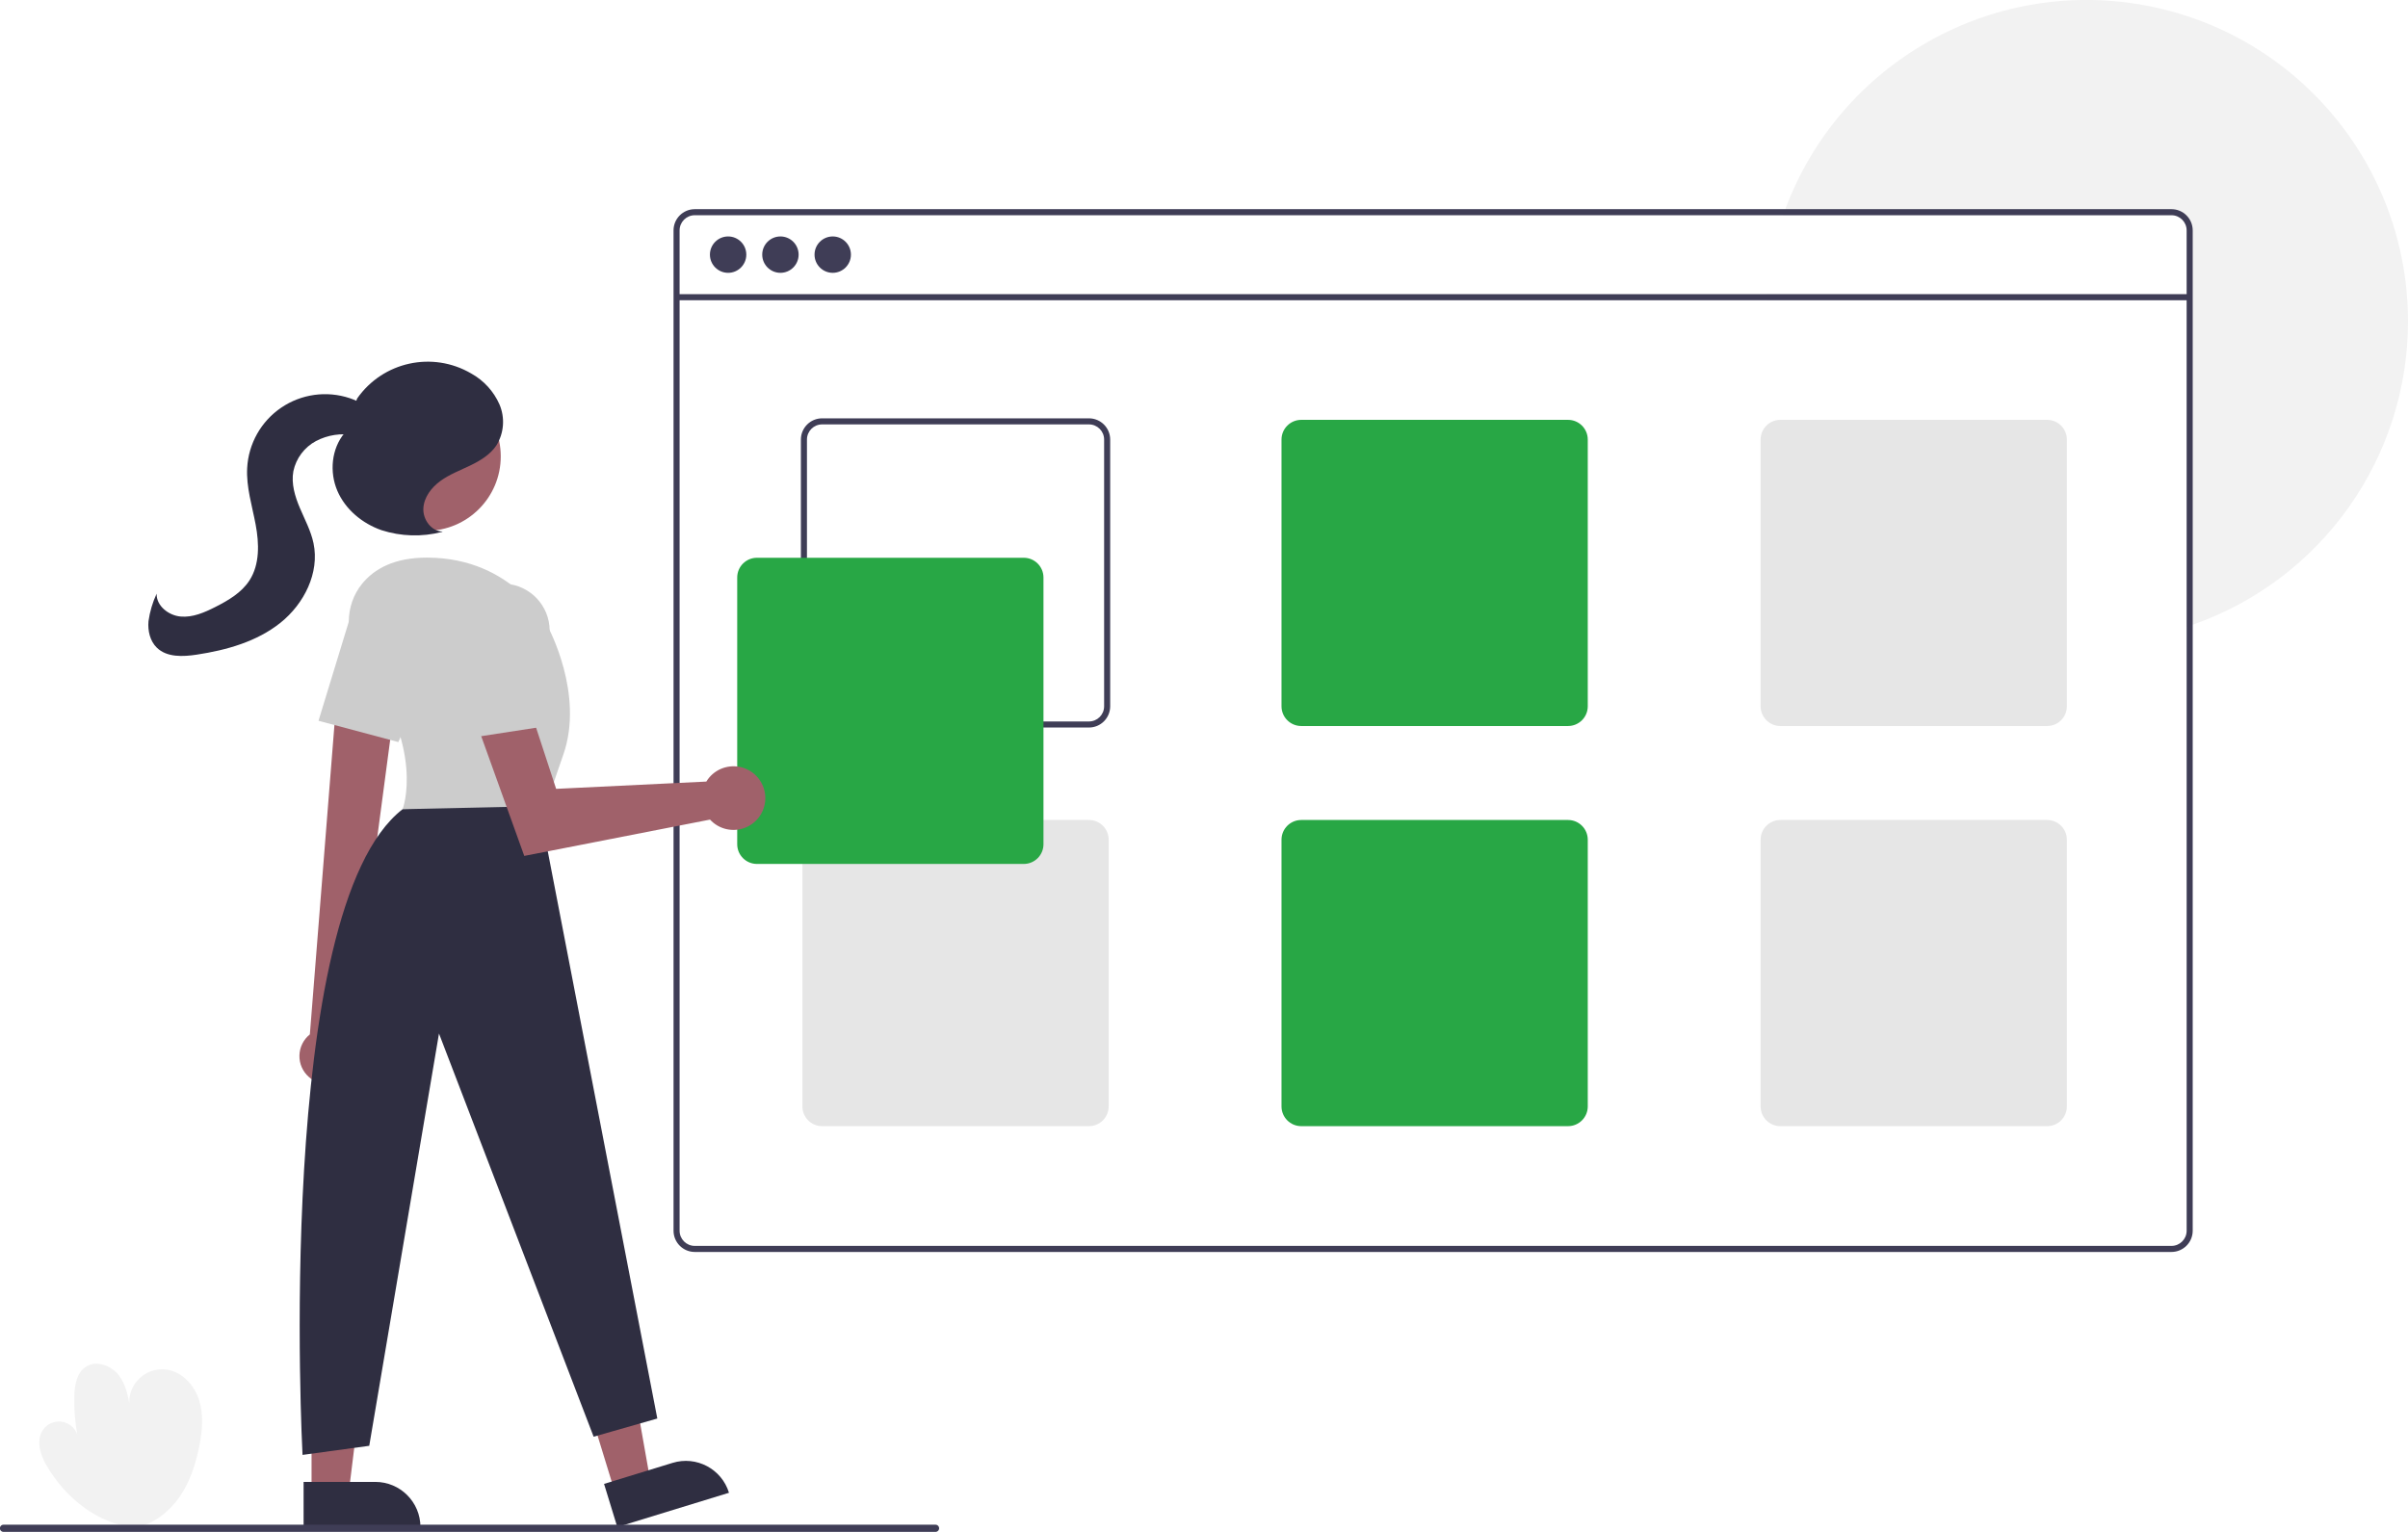
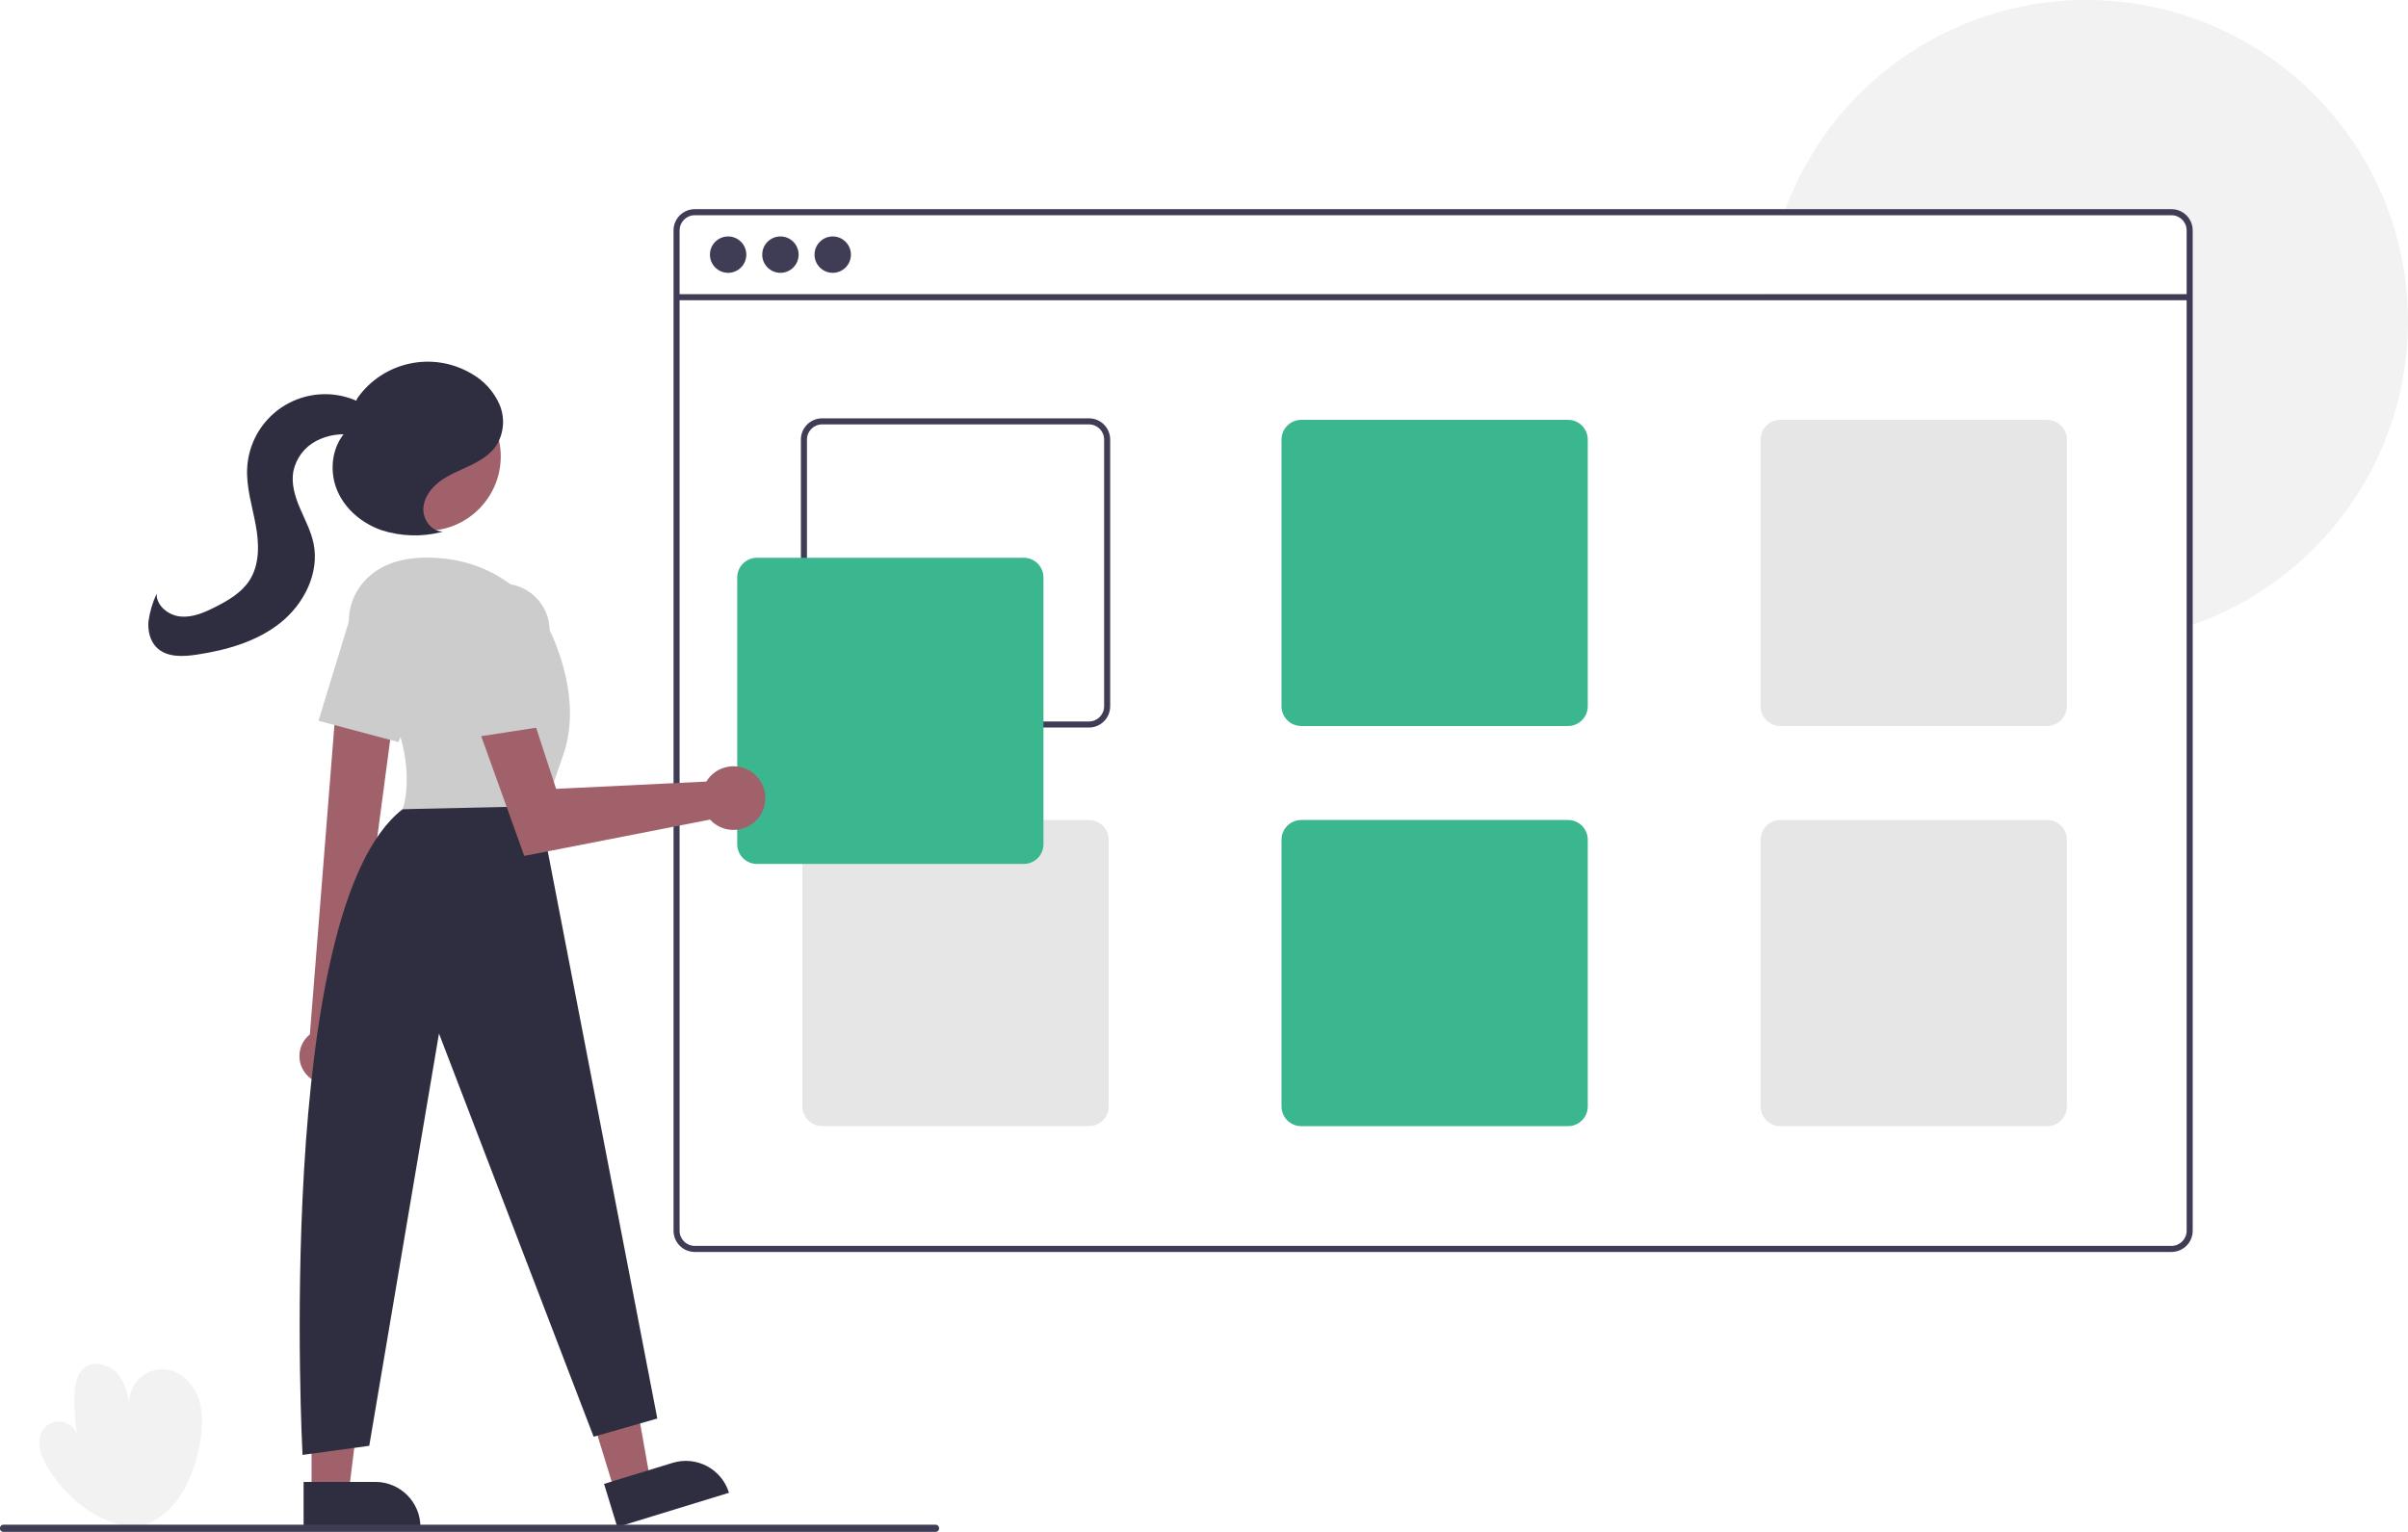
<svg xmlns="http://www.w3.org/2000/svg" id="bb43b303-7783-4b20-84ac-89898836e9dc" data-name="Layer 1" width="794.122" height="505.345" viewBox="0 0 794.122 505.345">
  <path d="M247.458,701.198c-12.251-1.008-23.067-9.871-29.218-20.514-2.063-3.569-3.476-8.251-1.14-11.647a6.409,6.409,0,0,1,11.315,1.471,62.045,62.045,0,0,1-.965-12.641c.094-3.586.772-7.641,3.754-9.635,3.459-2.313,8.445-.477,10.962,2.838s3.199,7.627,3.803,11.744a10.83,10.83,0,0,1,12.039-13.657c5.067.765,9.036,5.152,10.585,10.036s1.065,10.181.068,15.207c-1.169,5.894-3.066,11.741-6.481,16.684s-8.488,8.929-14.374,10.138Z" transform="translate(-202.9391 -197.3274)" fill="#f2f2f2" />
  <path d="M997.061,303.327a106.034,106.034,0,0,1-71,100.08c-.66.23-1.33.46-2,.67v-107.71h-138.77c.04-.67.09-1.34.15-2H924.061v-21.04a5.002,5.002,0,0,0-5-5H790.981c.23-.67.47-1.34.73-2a106.01,106.01,0,0,1,205.35,37Z" transform="translate(-202.9391 -197.3274)" fill="#f2f2f2" />
  <path d="M919.061,266.327h-487a7.008,7.008,0,0,0-7,7v330a7.008,7.008,0,0,0,7,7h487a7.008,7.008,0,0,0,7-7v-330A7.008,7.008,0,0,0,919.061,266.327Zm5,337a5.002,5.002,0,0,1-5,5h-487a5.002,5.002,0,0,1-5-5v-330a5.002,5.002,0,0,1,5-5h487a5.002,5.002,0,0,1,5,5Z" transform="translate(-202.9391 -197.3274)" fill="#3f3d56" />
  <rect x="223.122" y="97.04" width="499" height="2" fill="#3f3d56" />
  <circle cx="240.122" cy="84" r="6" fill="#3f3d56" />
  <circle cx="257.372" cy="84" r="6" fill="#3f3d56" />
  <circle cx="274.622" cy="84" r="6" fill="#3f3d56" />
  <path d="M562.061,335.327h-88a7.008,7.008,0,0,0-7,7v88a7.008,7.008,0,0,0,7,7h88a7.008,7.008,0,0,0,7-7v-88A7.008,7.008,0,0,0,562.061,335.327Zm5,95a5.002,5.002,0,0,1-5,5h-88a5.002,5.002,0,0,1-5-5v-88a5.002,5.002,0,0,1,5-5h88a5.002,5.002,0,0,1,5,5Z" transform="translate(-202.9391 -197.3274)" fill="#3f3d56" />
-   <path d="M720.061,335.827h-88a6.513,6.513,0,0,0-6.5,6.5v88a6.513,6.513,0,0,0,6.5,6.5h88a6.513,6.513,0,0,0,6.5-6.5v-88A6.513,6.513,0,0,0,720.061,335.827Z" transform="translate(-202.9391 -197.3274)" fill="#28a745" />
+   <path d="M720.061,335.827h-88a6.513,6.513,0,0,0-6.5,6.5v88a6.513,6.513,0,0,0,6.5,6.5h88a6.513,6.513,0,0,0,6.5-6.5v-88A6.513,6.513,0,0,0,720.061,335.827Z" transform="translate(-202.9391 -197.3274)" fill="#3bb78f" />
  <path d="M878.061,335.827h-88a6.513,6.513,0,0,0-6.5,6.5v88a6.513,6.513,0,0,0,6.5,6.5h88a6.513,6.513,0,0,0,6.5-6.5v-88A6.513,6.513,0,0,0,878.061,335.827Z" transform="translate(-202.9391 -197.3274)" fill="#e6e6e6" />
  <path d="M562.061,467.827h-88a6.513,6.513,0,0,0-6.5,6.5v88a6.513,6.513,0,0,0,6.5,6.5h88a6.513,6.513,0,0,0,6.5-6.5v-88A6.513,6.513,0,0,0,562.061,467.827Z" transform="translate(-202.9391 -197.3274)" fill="#e6e6e6" />
-   <path d="M720.061,467.827h-88a6.513,6.513,0,0,0-6.5,6.5v88a6.513,6.513,0,0,0,6.5,6.5h88a6.513,6.513,0,0,0,6.5-6.5v-88A6.513,6.513,0,0,0,720.061,467.827Z" transform="translate(-202.9391 -197.3274)" fill="#28a745" />
+   <path d="M720.061,467.827h-88a6.513,6.513,0,0,0-6.5,6.5v88a6.513,6.513,0,0,0,6.5,6.5h88a6.513,6.513,0,0,0,6.5-6.5v-88A6.513,6.513,0,0,0,720.061,467.827Z" transform="translate(-202.9391 -197.3274)" fill="#3bb78f" />
  <path d="M878.061,467.827h-88a6.513,6.513,0,0,0-6.5,6.5v88a6.513,6.513,0,0,0,6.5,6.5h88a6.513,6.513,0,0,0,6.5-6.5v-88A6.513,6.513,0,0,0,878.061,467.827Z" transform="translate(-202.9391 -197.3274)" fill="#e6e6e6" />
-   <path d="M540.561,482.327h-88a6.507,6.507,0,0,1-6.5-6.5v-88a6.507,6.507,0,0,1,6.5-6.5h88a6.507,6.507,0,0,1,6.5,6.5v88A6.507,6.507,0,0,1,540.561,482.327Z" transform="translate(-202.9391 -197.3274)" fill="#28a745" />
+   <path d="M540.561,482.327h-88a6.507,6.507,0,0,1-6.5-6.5v-88a6.507,6.507,0,0,1,6.5-6.5h88a6.507,6.507,0,0,1,6.5,6.5v88A6.507,6.507,0,0,1,540.561,482.327Z" transform="translate(-202.9391 -197.3274)" fill="#3bb78f" />
  <polygon points="202.746 492.088 214.466 488.491 206.17 441.573 188.872 446.881 202.746 492.088" fill="#a0616a" />
  <path d="M403.482,680.858h38.531a0,0,0,0,1,0,0v14.887a0,0,0,0,1,0,0H418.369A14.887,14.887,0,0,1,403.482,680.858v0A0,0,0,0,1,403.482,680.858Z" transform="translate(825.8911 1024.957) rotate(162.9391)" fill="#2f2e41" />
  <polygon points="102.748 492.358 115.008 492.357 120.84 445.069 102.746 445.07 102.748 492.358" fill="#a0616a" />
  <path d="M303.06,686.182h38.531a0,0,0,0,1,0,0v14.887a0,0,0,0,1,0,0H317.947A14.887,14.887,0,0,1,303.06,686.182v0a0,0,0,0,1,0,0Z" transform="translate(441.7434 1189.908) rotate(179.9974)" fill="#2f2e41" />
  <path d="M304.807,552.608a9.162,9.162,0,0,1,.318-14.046l9.505-119.695,19.331,4.83L318.484,540.456a9.212,9.212,0,0,1-13.677,12.152Z" transform="translate(-202.9391 -197.3274)" fill="#a0616a" />
  <circle cx="140.579" cy="150.555" r="24.561" fill="#a0616a" />
  <path d="M322.162,415.186c-5.542-7.608-5.713-18.087.257-25.364,3.896-4.749,10.412-8.55,21.292-8.55,29,0,40,23,40,23s12,22,5,42-7,22-7,22l-46-4S343.471,444.441,322.162,415.186Z" transform="translate(-202.9391 -197.3274)" fill="#ccc" />
  <path d="M307.977,435.095l9.91-32.421a15.502,15.502,0,0,1,21.93-9.245h0a15.53,15.53,0,0,1,7.088,20.01L334.306,442.13Z" transform="translate(-202.9391 -197.3274)" fill="#ccc" />
  <path d="M380.711,463.272l39,202-21,6-51-133-23,136-22,3s-9.65-179.945,33-213Z" transform="translate(-202.9391 -197.3274)" fill="#2f2e41" />
  <path d="M436.842,453.805a10.527,10.527,0,0,0-.963,1.349l-49.535,2.402-9.538-29.12-16.562,7.871,15.588,43.371,61.262-11.981a10.496,10.496,0,1,0-.252-13.893Z" transform="translate(-202.9391 -197.3274)" fill="#a0616a" />
  <path d="M353.314,407.177a15.501,15.501,0,0,1,16.362-17.282h0a15.53,15.53,0,0,1,14.535,15.472v31.335l-26.936,4.145Z" transform="translate(-202.9391 -197.3274)" fill="#ccc" />
  <path d="M348.92,372.666c-3.686-.016-6.53-3.897-6.365-7.58s2.639-6.923,5.619-9.093,6.475-3.492,9.798-5.087,6.617-3.586,8.669-6.648a14.716,14.716,0,0,0,1.023-13.504,21.669,21.669,0,0,0-9.333-10.224,28.378,28.378,0,0,0-37.607,8.25l-4.208,11.458c-4.288,5.156-4.968,12.813-2.332,18.98s8.248,10.806,14.581,13.011a35.794,35.794,0,0,0,19.841.595" transform="translate(-202.9391 -197.3274)" fill="#2f2e41" />
  <path d="M326.473,334.506c-1.809-2.899-4.944-4.743-8.186-5.825a25.724,25.724,0,0,0-33.832,23.003c-.344,6.314,1.634,12.489,2.795,18.705s1.393,13.082-2.034,18.396c-2.611,4.048-6.964,6.596-11.261,8.773-3.581,1.814-7.455,3.516-11.453,3.154s-8.016-3.528-7.91-7.541a32.054,32.054,0,0,0-2.682,9.08c-.281,3.156.497,6.561,2.776,8.762,3.313,3.199,8.563,2.965,13.116,2.274,9.857-1.494,19.838-4.295,27.626-10.52s12.955-16.475,10.904-26.231c-.857-4.075-2.87-7.796-4.497-11.63s-2.897-8.027-2.15-12.124a14.735,14.735,0,0,1,7.493-9.982,19.601,19.601,0,0,1,12.523-1.899c2.799.459,6.294,1.173,7.954-1.127a4.508,4.508,0,0,0-.094-4.809,13.248,13.248,0,0,0-3.593-3.56" transform="translate(-202.9391 -197.3274)" fill="#2f2e41" />
  <path d="M511.424,702.673h-307.294a1.191,1.191,0,1,1,0-2.381h307.294a1.191,1.191,0,1,1,0,2.381Z" transform="translate(-202.9391 -197.3274)" fill="#3f3d56" />
</svg>
